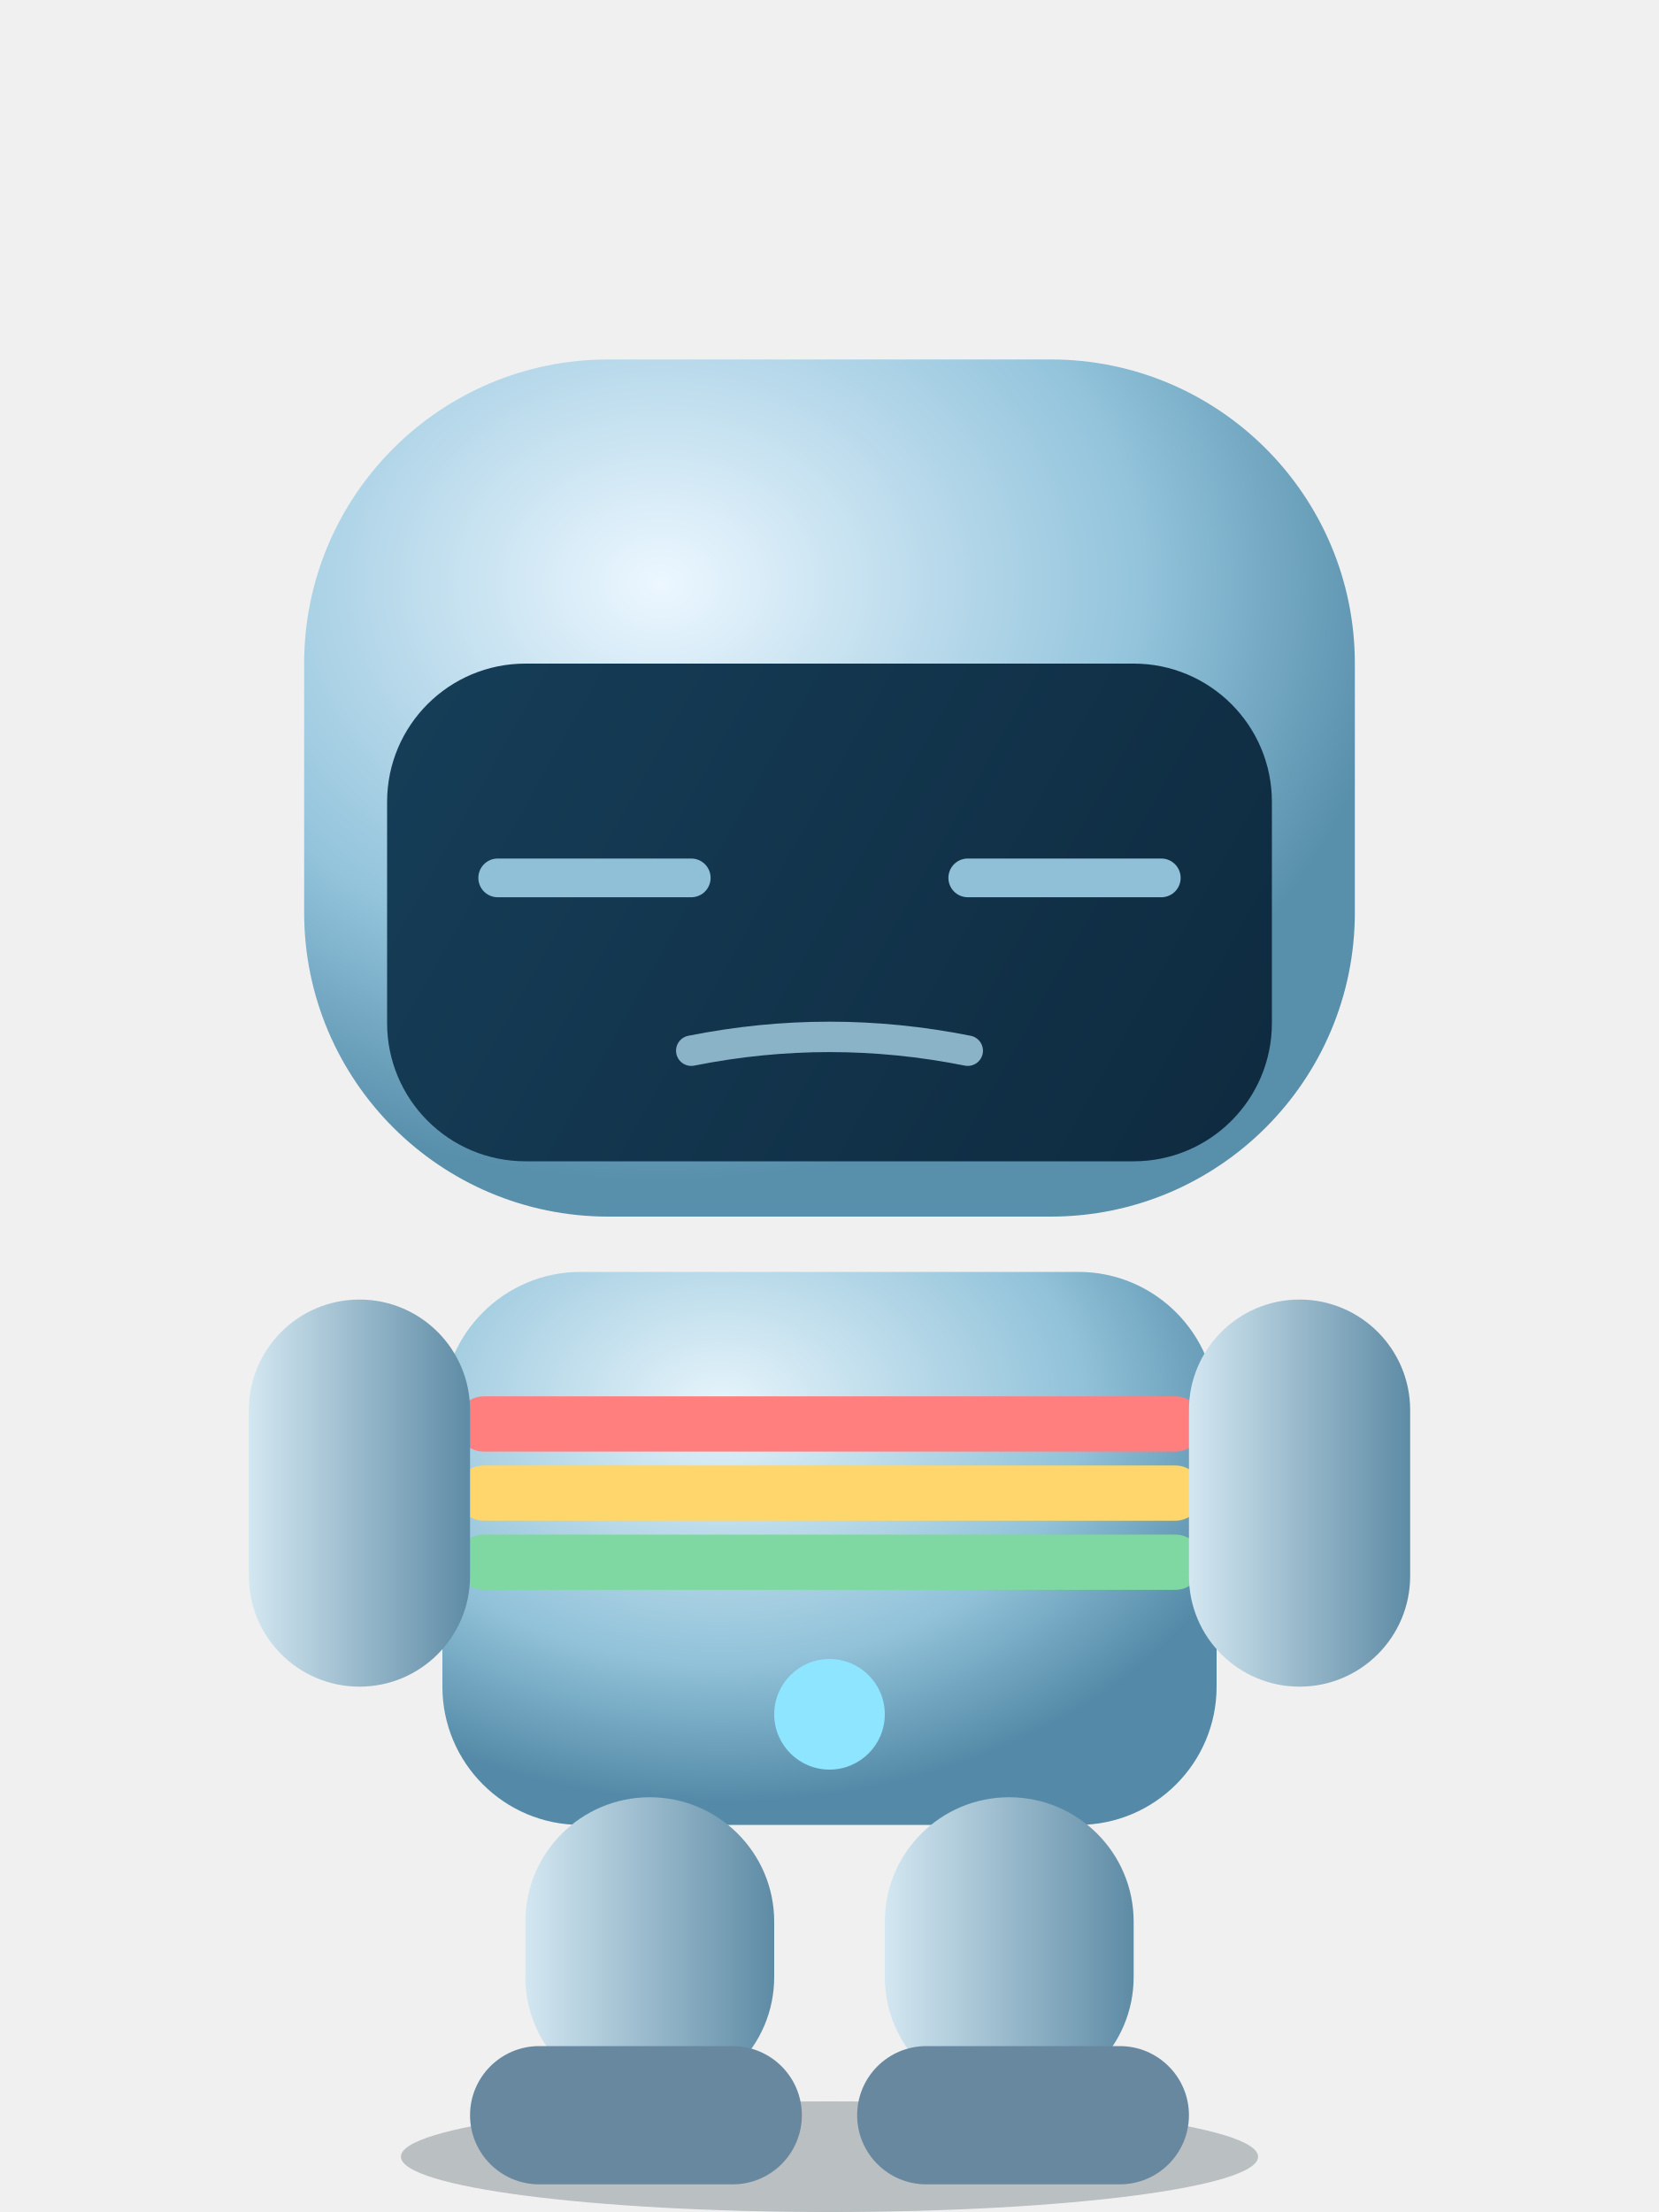
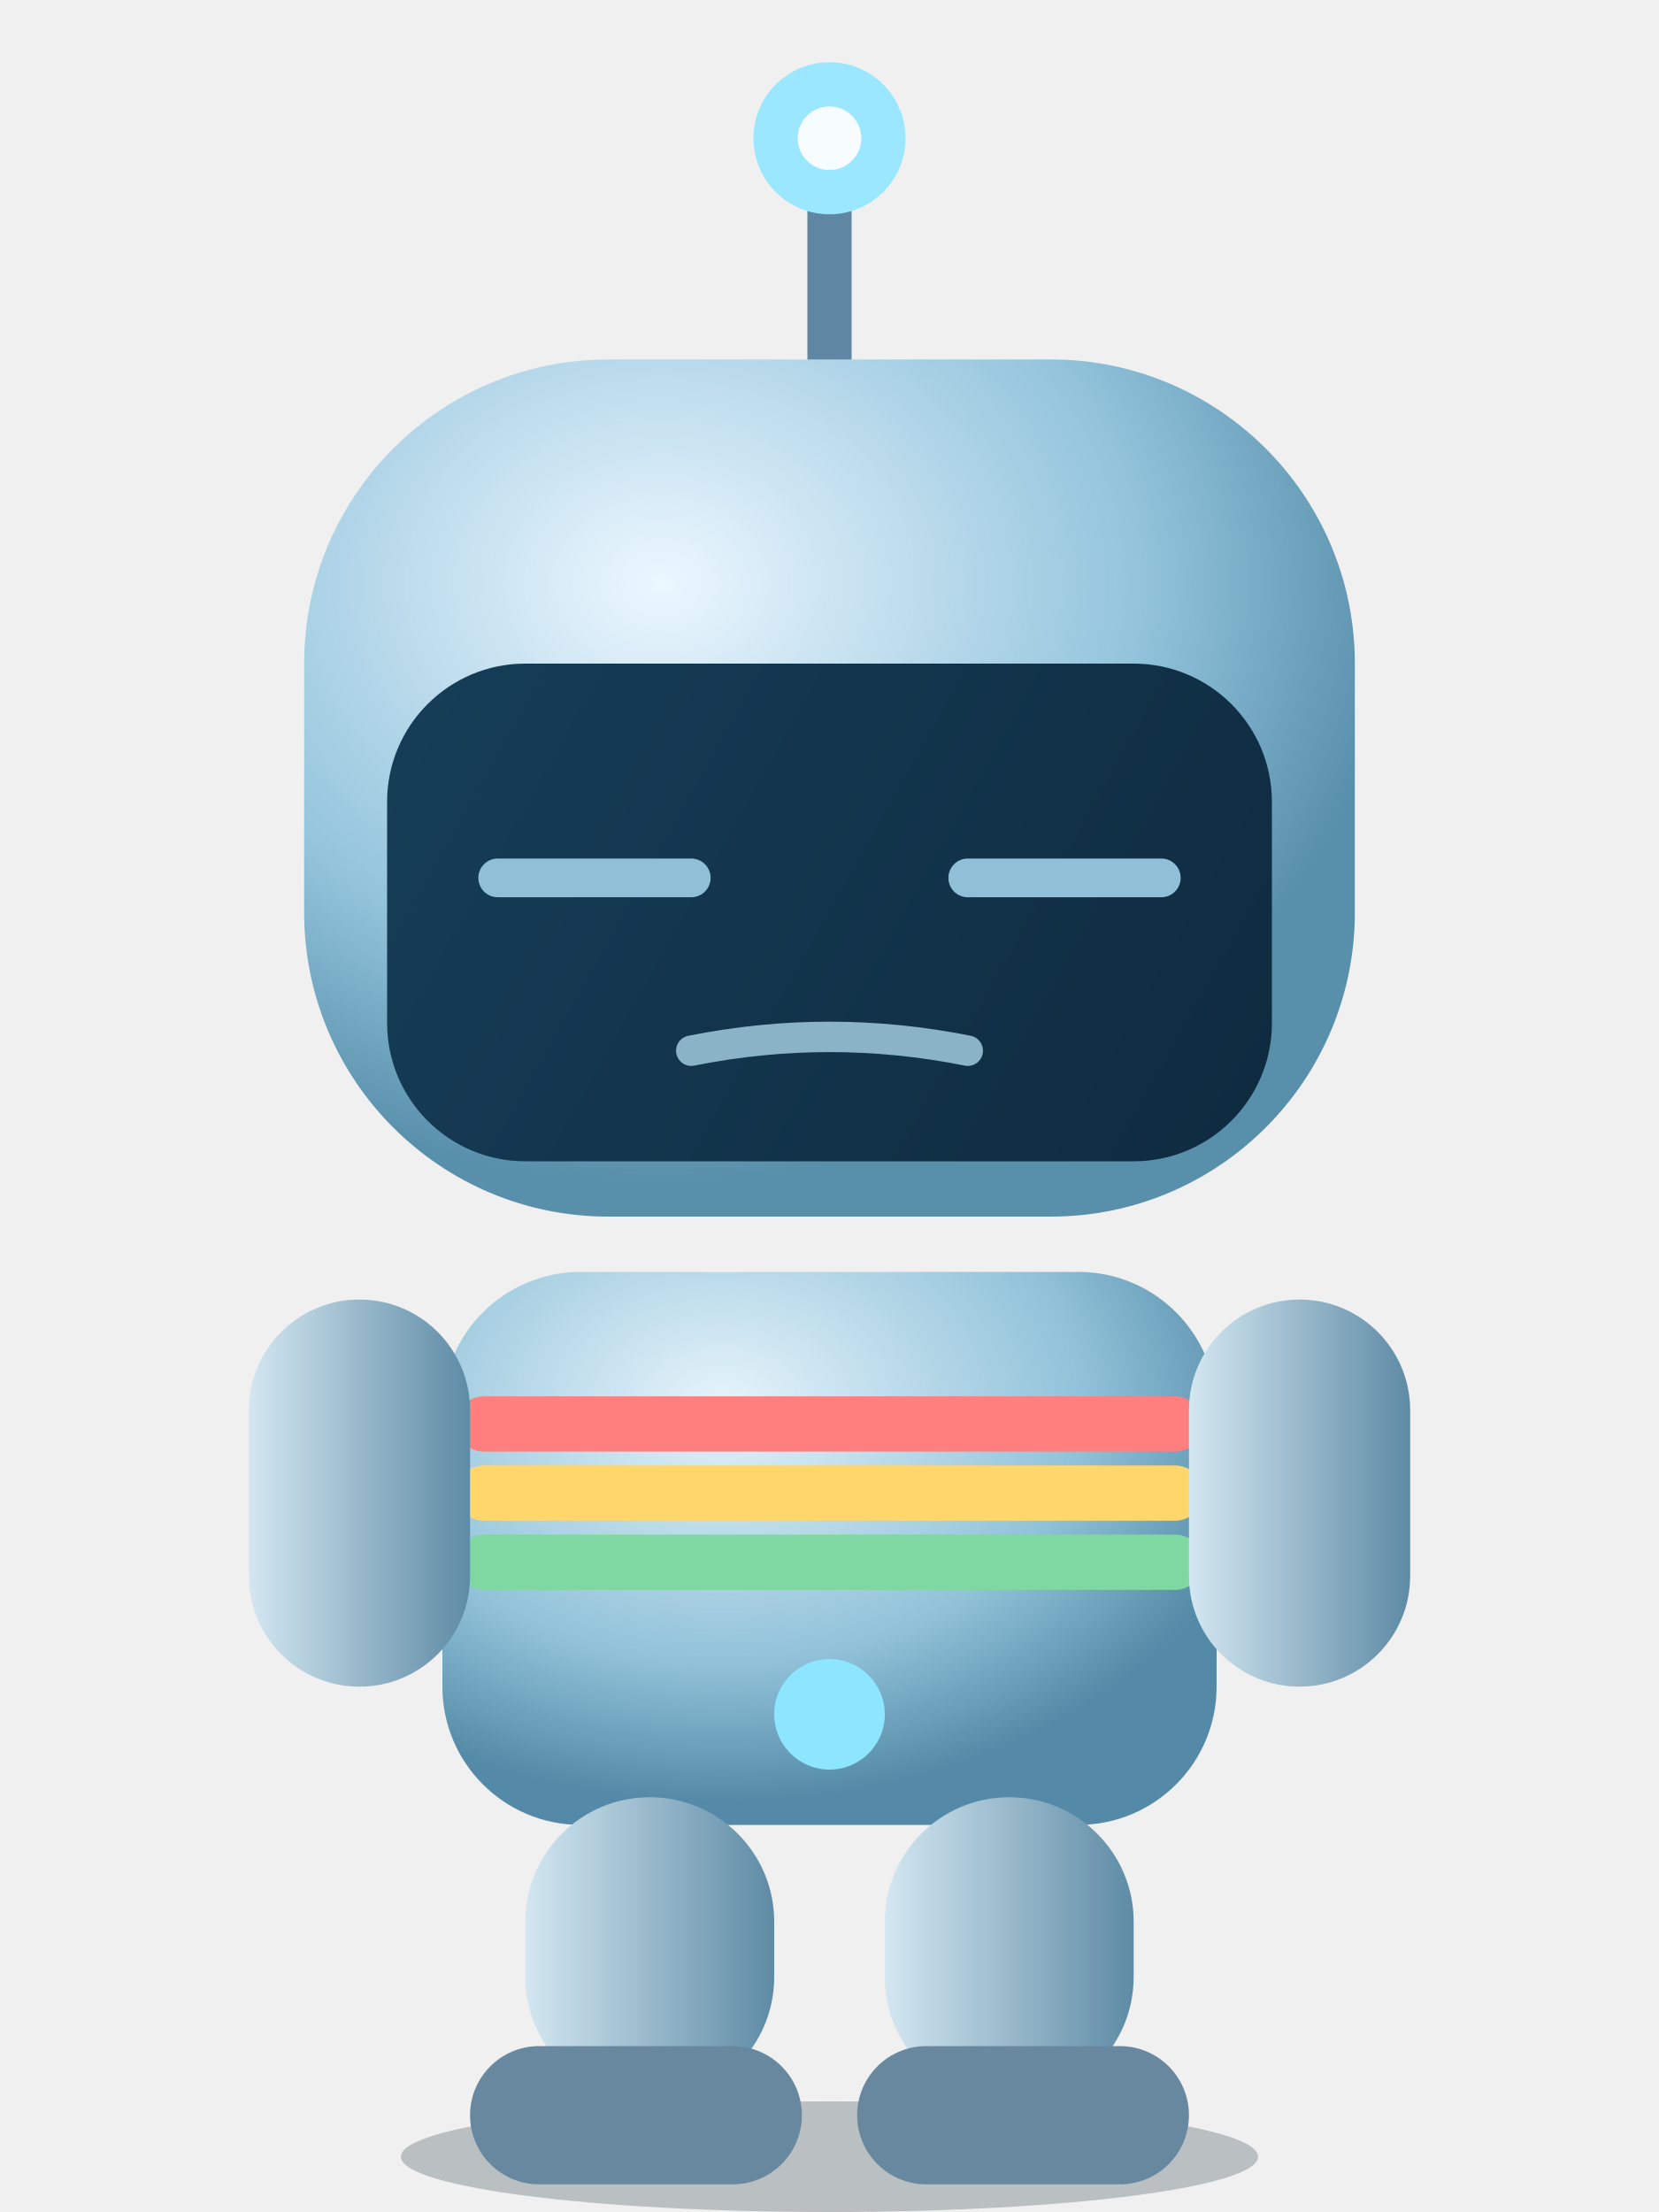
<svg xmlns="http://www.w3.org/2000/svg" width="120" height="160" viewBox="0 0 120 160" fill="none">
  <defs>
    <radialGradient id="head" cx="34%" cy="26%" r="70%">
      <stop offset="0%" stop-color="#ecf7ff" />
      <stop offset="65%" stop-color="#93c4dc" />
      <stop offset="100%" stop-color="#588fab" />
    </radialGradient>
    <radialGradient id="body" cx="36%" cy="24%" r="72%">
      <stop offset="0%" stop-color="#e6f4fb" />
      <stop offset="65%" stop-color="#91c2d9" />
      <stop offset="100%" stop-color="#548aa7" />
    </radialGradient>
    <linearGradient id="visor" x1="28" y1="48" x2="92" y2="84" gradientUnits="userSpaceOnUse">
      <stop offset="0%" stop-color="#163e58" />
      <stop offset="100%" stop-color="#0e2a3f" />
    </linearGradient>
    <linearGradient id="limb" x1="0" y1="0" x2="1" y2="0">
      <stop offset="0%" stop-color="#d3e7f1" />
      <stop offset="100%" stop-color="#5e8ba5" />
    </linearGradient>
  </defs>
  <ellipse cx="60" cy="156" rx="31" ry="4" fill="#102331" fill-opacity="0.24" />
  <g>
+     <path d="M60 26 L60 12" stroke="#5f87a3" stroke-width="3.2" stroke-linecap="round" />
+     <circle cx="60" cy="10" r="5.5" fill="#9be7ff" />
+     <circle cx="60" cy="10" r="2.3" fill="#ffffff" fill-opacity="0.92" />
    <rect x="22" y="26" width="76" height="62" rx="22" fill="url(#head)" />
    <rect x="28" y="48" width="64" height="36" rx="10" fill="url(#visor)" />
    <path d="M36 63.5 L50 63.5" stroke="#8fc0d8" stroke-width="2.8" stroke-linecap="round" />
    <path d="M70 63.5 L84 63.5" stroke="#8fc0d8" stroke-width="2.8" stroke-linecap="round" />
    <path d="M50 76 Q60 74 70 76" stroke="#8ab3c8" stroke-width="2.2" stroke-linecap="round" />
    <rect x="32" y="92" width="56" height="40" rx="10" fill="url(#body)" />
    <rect x="33" y="101" width="54" height="4" rx="2" fill="#ff7f7f" />
    <rect x="33" y="106" width="54" height="4" rx="2" fill="#ffd66b" />
    <rect x="33" y="111" width="54" height="4" rx="2" fill="#7fd8a2" />
    <circle cx="60" cy="124" r="4" fill="#8de5ff" />
    <rect x="18" y="94" width="16" height="28" rx="8" fill="url(#limb)" />
    <rect x="86" y="94" width="16" height="28" rx="8" fill="url(#limb)" />
    <rect x="38" y="130" width="18" height="22" rx="9" fill="url(#limb)" />
    <rect x="64" y="130" width="18" height="22" rx="9" fill="url(#limb)" />
    <rect x="34" y="148" width="24" height="10" rx="5" fill="#6888a0" />
    <rect x="62" y="148" width="24" height="10" rx="5" fill="#6888a0" />
  </g>
</svg>
